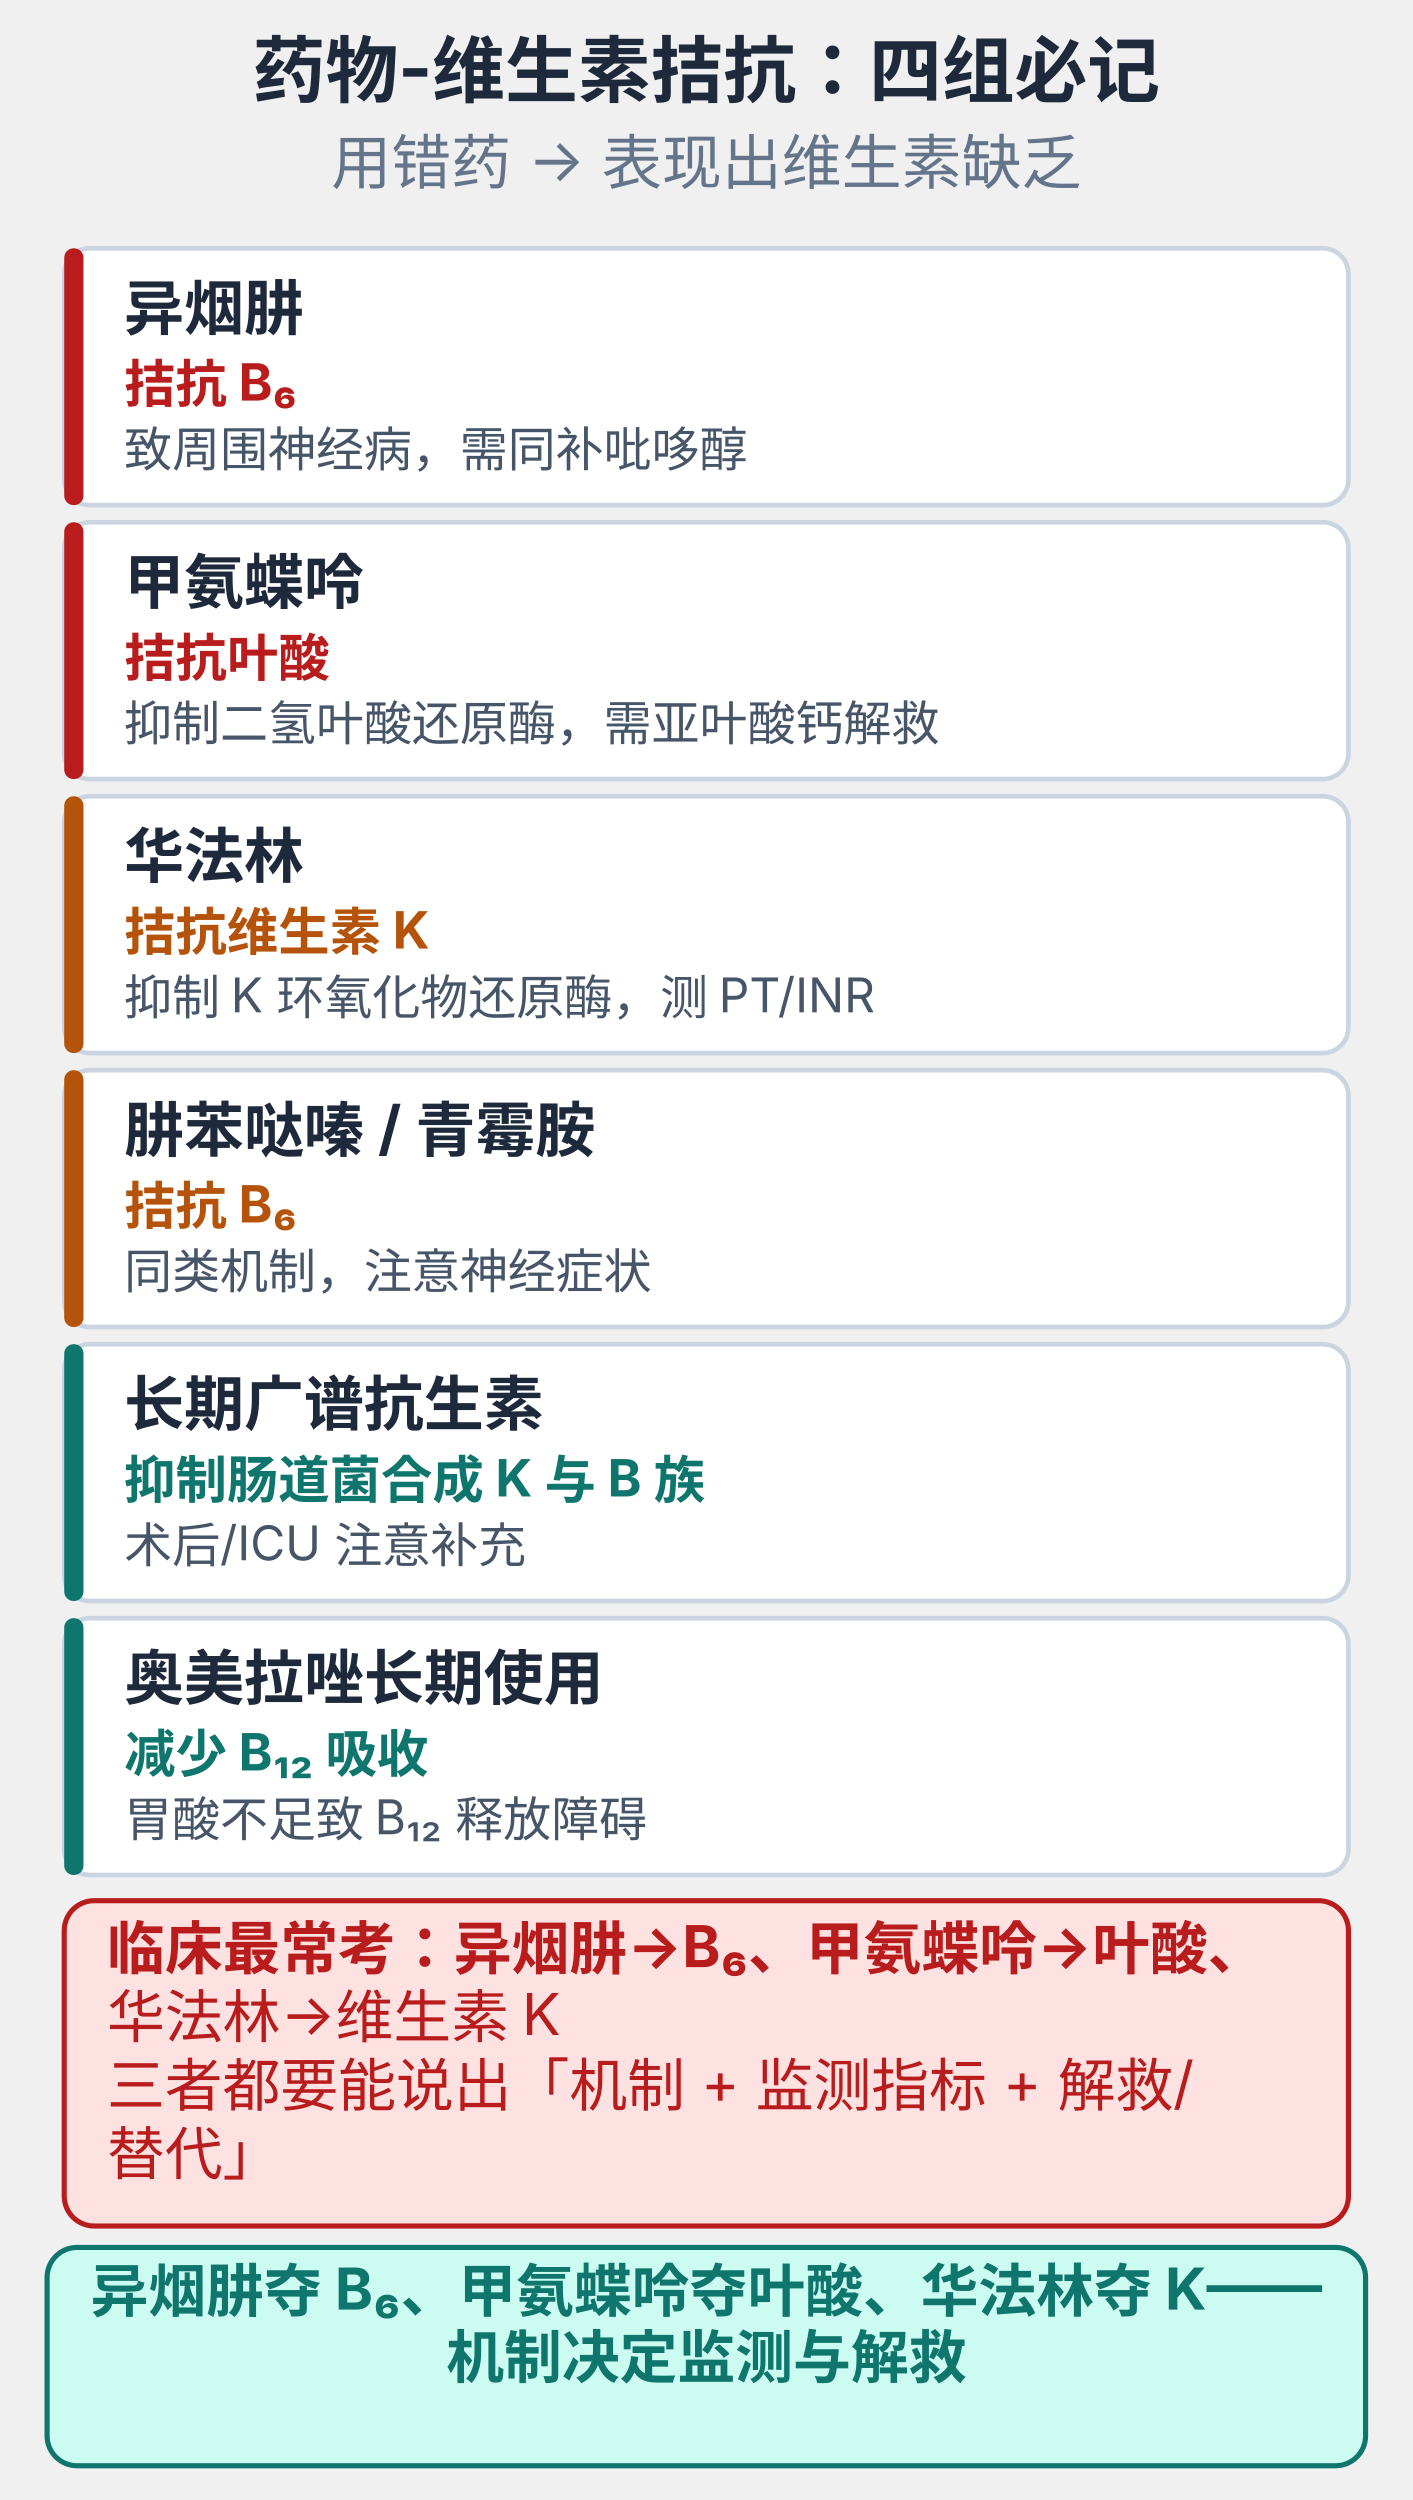
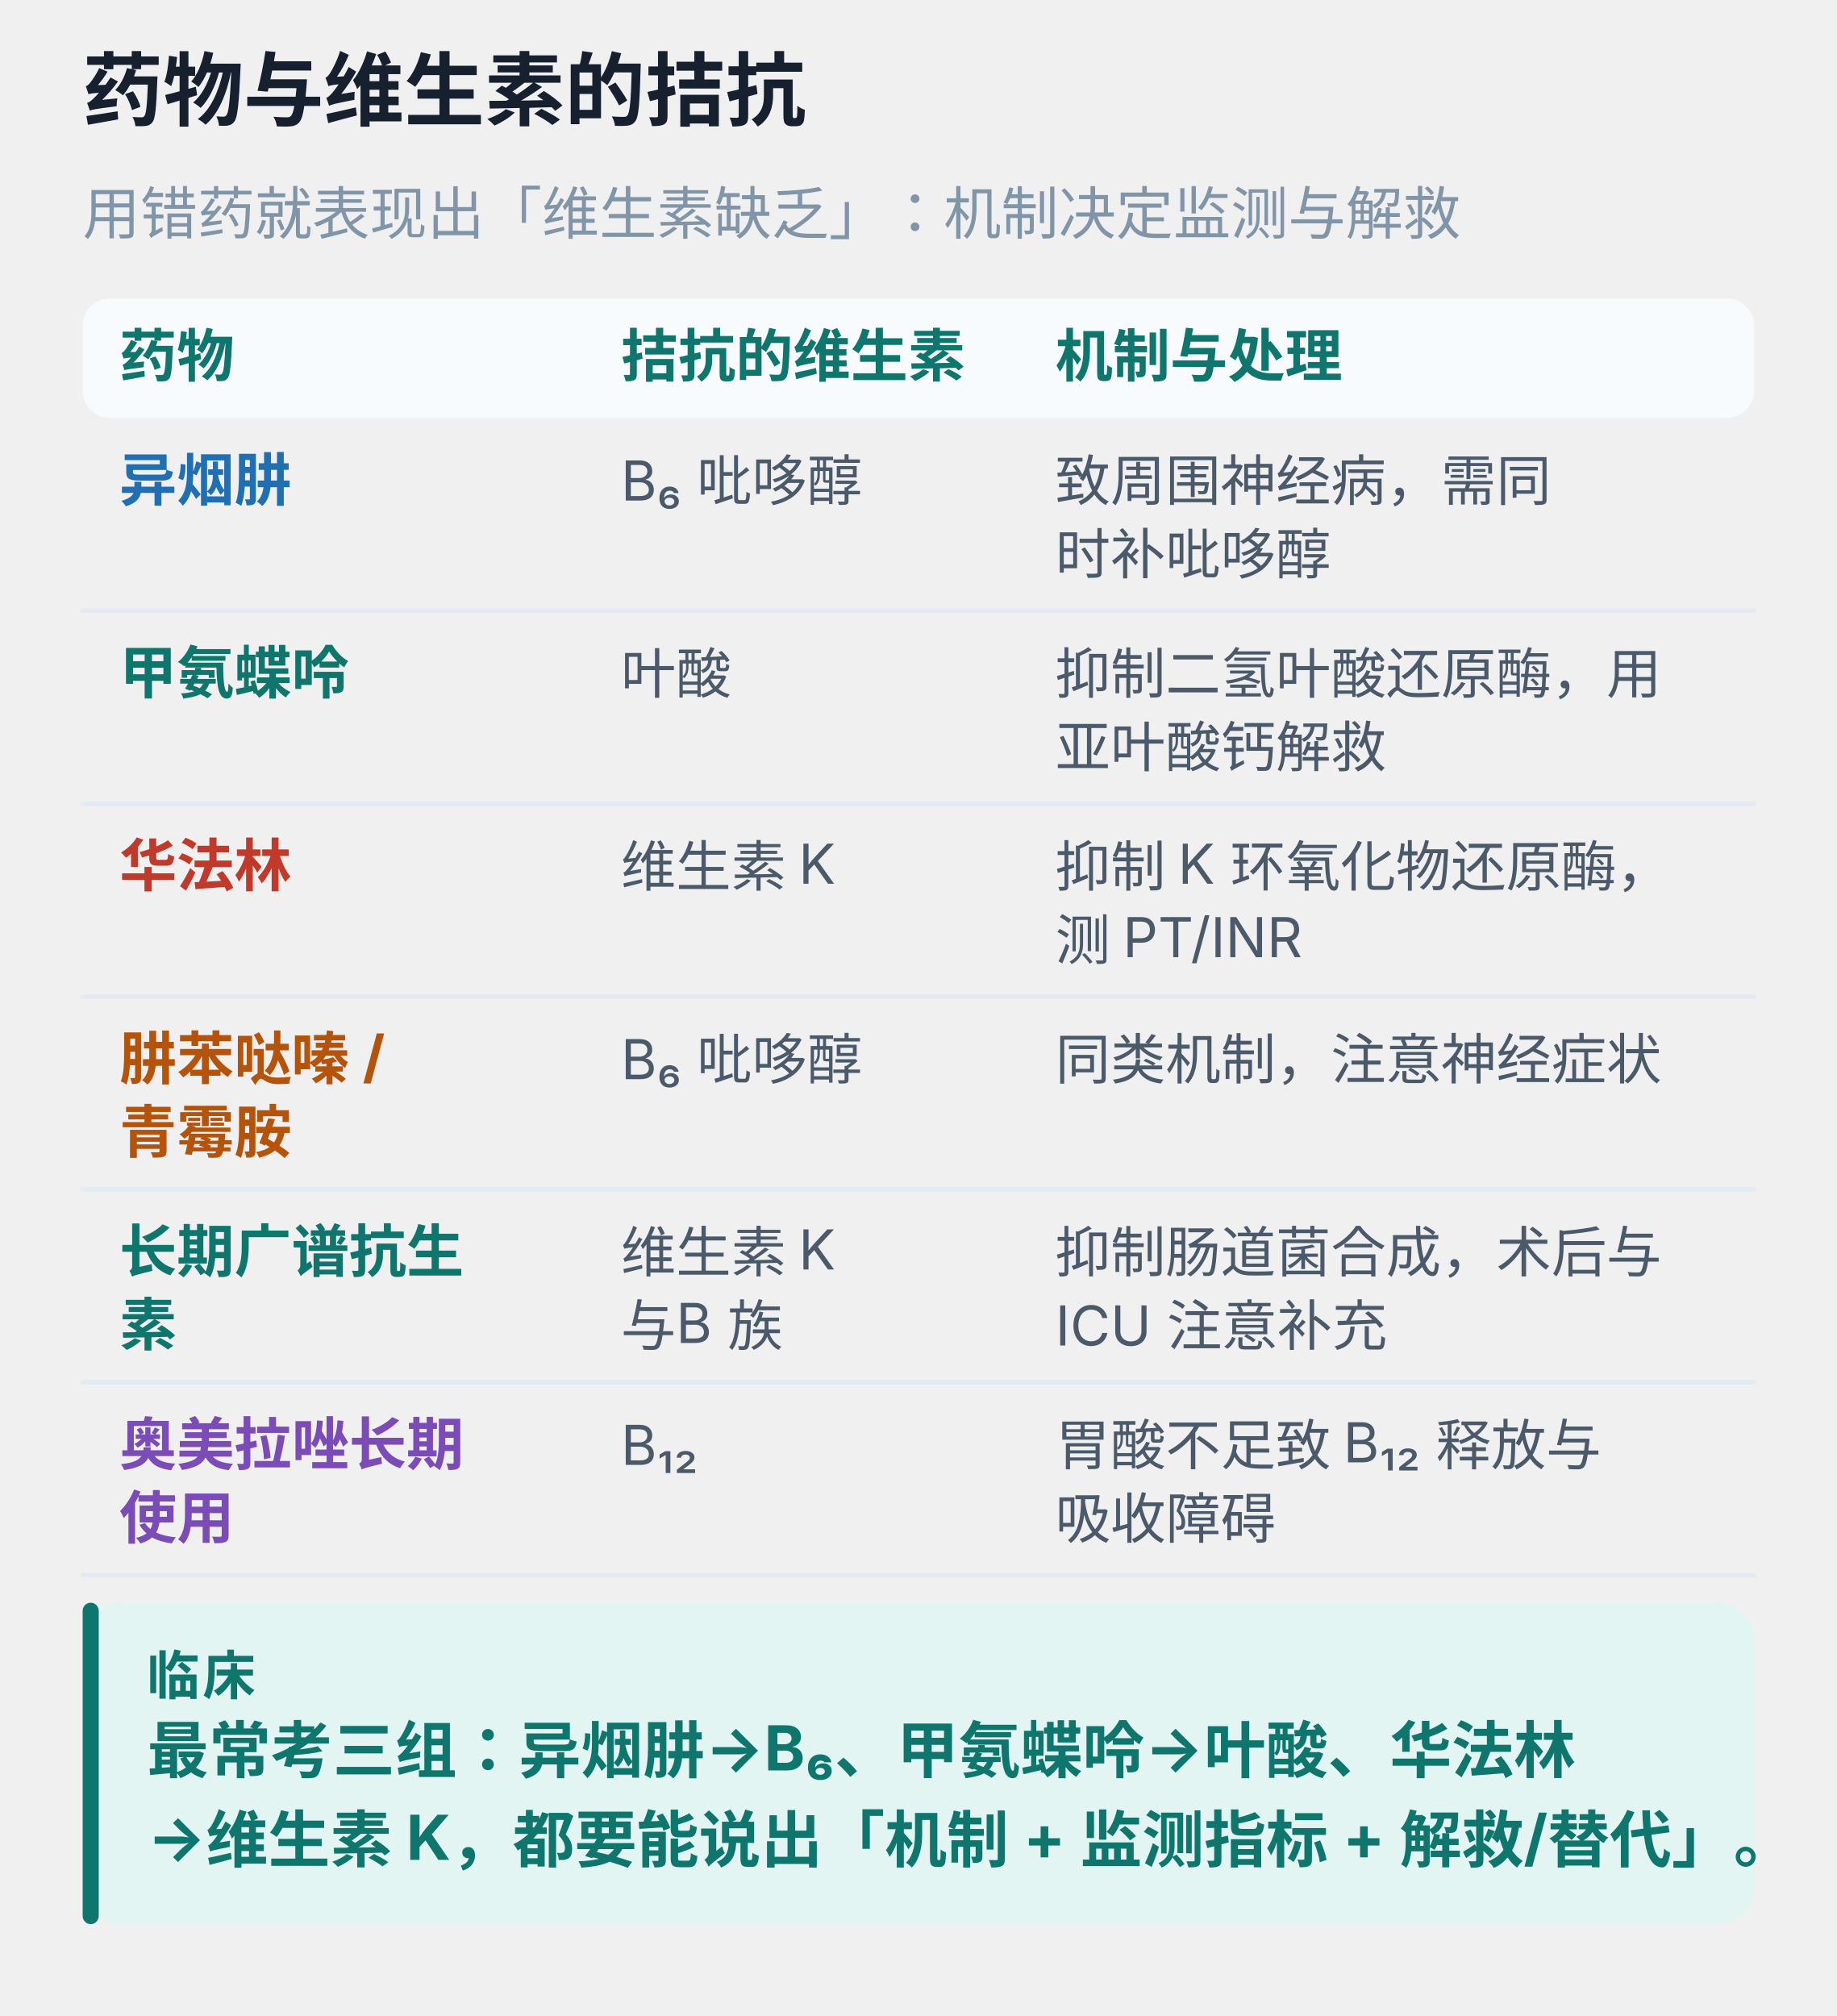
- <svg xmlns="http://www.w3.org/2000/svg" viewBox="0 0 330 584" width="100%" style="max-width:330px;display:block;margin:0 auto;background:#ffffff;border-radius:10px" role="img">
-   <text x="165.0" y="22.6" text-anchor="middle" font-size="17" font-weight="700" fill="#1e293b" font-family="-apple-system,'PingFang SC','Microsoft YaHei',sans-serif">药物-维生素拮抗：四组必记</text>
-   <text x="165.0" y="43.0" text-anchor="middle" font-size="14" font-weight="400" fill="#64748b" font-family="-apple-system,'PingFang SC','Microsoft YaHei',sans-serif">用错药 → 表现出维生素缺乏</text>
-   <rect x="15.0" y="58.0" width="300.0" height="60.0" rx="6" fill="#ffffff" stroke="#cbd5e1" stroke-width="1.1" />
-   <rect x="15.0" y="58.0" width="4.5" height="60.0" rx="2.2" fill="#b91c1c" />
-   <text x="29.0" y="77.0" text-anchor="start" font-size="14" font-weight="700" fill="#1e293b" font-family="-apple-system,'PingFang SC','Microsoft YaHei',sans-serif">异烟肼</text>
-   <text x="29.0" y="94.0" text-anchor="start" font-size="12" font-weight="700" fill="#b91c1c" font-family="-apple-system,'PingFang SC','Microsoft YaHei',sans-serif">拮抗 B₆</text>
-   <text x="29.0" y="109.0" text-anchor="start" font-size="11.2" font-weight="400" fill="#475569" font-family="-apple-system,'PingFang SC','Microsoft YaHei',sans-serif">致周围神经病，需同补吡哆醇</text>
-   <rect x="15.0" y="122.0" width="300.0" height="60.0" rx="6" fill="#ffffff" stroke="#cbd5e1" stroke-width="1.1" />
-   <rect x="15.0" y="122.0" width="4.5" height="60.0" rx="2.2" fill="#b91c1c" />
-   <text x="29.0" y="141.0" text-anchor="start" font-size="14" font-weight="700" fill="#1e293b" font-family="-apple-system,'PingFang SC','Microsoft YaHei',sans-serif">甲氨蝶呤</text>
-   <text x="29.0" y="158.0" text-anchor="start" font-size="12" font-weight="700" fill="#b91c1c" font-family="-apple-system,'PingFang SC','Microsoft YaHei',sans-serif">拮抗叶酸</text>
-   <text x="29.0" y="173.0" text-anchor="start" font-size="11.2" font-weight="400" fill="#475569" font-family="-apple-system,'PingFang SC','Microsoft YaHei',sans-serif">抑制二氢叶酸还原酶，需亚叶酸钙解救</text>
-   <rect x="15.0" y="186.0" width="300.0" height="60.0" rx="6" fill="#ffffff" stroke="#cbd5e1" stroke-width="1.1" />
-   <rect x="15.0" y="186.0" width="4.5" height="60.0" rx="2.2" fill="#b45309" />
-   <text x="29.0" y="205.0" text-anchor="start" font-size="14" font-weight="700" fill="#1e293b" font-family="-apple-system,'PingFang SC','Microsoft YaHei',sans-serif">华法林</text>
-   <text x="29.0" y="222.0" text-anchor="start" font-size="12" font-weight="700" fill="#b45309" font-family="-apple-system,'PingFang SC','Microsoft YaHei',sans-serif">拮抗维生素 K</text>
-   <text x="29.0" y="237.0" text-anchor="start" font-size="11.2" font-weight="400" fill="#475569" font-family="-apple-system,'PingFang SC','Microsoft YaHei',sans-serif">抑制 K 环氧化物还原酶，测 PT/INR</text>
-   <rect x="15.0" y="250.0" width="300.0" height="60.0" rx="6" fill="#ffffff" stroke="#cbd5e1" stroke-width="1.1" />
-   <rect x="15.0" y="250.0" width="4.5" height="60.0" rx="2.2" fill="#b45309" />
-   <text x="29.0" y="269.0" text-anchor="start" font-size="14" font-weight="700" fill="#1e293b" font-family="-apple-system,'PingFang SC','Microsoft YaHei',sans-serif">肼苯哒嗪 / 青霉胺</text>
-   <text x="29.0" y="286.0" text-anchor="start" font-size="12" font-weight="700" fill="#b45309" font-family="-apple-system,'PingFang SC','Microsoft YaHei',sans-serif">拮抗 B₆</text>
-   <text x="29.0" y="301.0" text-anchor="start" font-size="11.2" font-weight="400" fill="#475569" font-family="-apple-system,'PingFang SC','Microsoft YaHei',sans-serif">同类机制，注意神经症状</text>
-   <rect x="15.0" y="314.0" width="300.0" height="60.0" rx="6" fill="#ffffff" stroke="#cbd5e1" stroke-width="1.1" />
-   <rect x="15.0" y="314.0" width="4.5" height="60.0" rx="2.2" fill="#0f766e" />
-   <text x="29.0" y="333.0" text-anchor="start" font-size="14" font-weight="700" fill="#1e293b" font-family="-apple-system,'PingFang SC','Microsoft YaHei',sans-serif">长期广谱抗生素</text>
-   <text x="29.0" y="350.0" text-anchor="start" font-size="12" font-weight="700" fill="#0f766e" font-family="-apple-system,'PingFang SC','Microsoft YaHei',sans-serif">抑制肠道菌合成 K 与 B 族</text>
-   <text x="29.0" y="365.0" text-anchor="start" font-size="11.2" font-weight="400" fill="#475569" font-family="-apple-system,'PingFang SC','Microsoft YaHei',sans-serif">术后/ICU 注意补充</text>
-   <rect x="15.0" y="378.0" width="300.0" height="60.0" rx="6" fill="#ffffff" stroke="#cbd5e1" stroke-width="1.1" />
-   <rect x="15.0" y="378.0" width="4.5" height="60.0" rx="2.2" fill="#0f766e" />
-   <text x="29.0" y="397.0" text-anchor="start" font-size="14" font-weight="700" fill="#1e293b" font-family="-apple-system,'PingFang SC','Microsoft YaHei',sans-serif">奥美拉唑长期使用</text>
-   <text x="29.0" y="414.0" text-anchor="start" font-size="12" font-weight="700" fill="#0f766e" font-family="-apple-system,'PingFang SC','Microsoft YaHei',sans-serif">减少 B₁₂ 吸收</text>
-   <text x="29.0" y="429.0" text-anchor="start" font-size="11.2" font-weight="400" fill="#475569" font-family="-apple-system,'PingFang SC','Microsoft YaHei',sans-serif">胃酸不足致 B₁₂ 释放障碍</text>
-   <rect x="15.0" y="444.0" width="300.0" height="76.0" rx="7" fill="#fee2e2" stroke="#b91c1c" stroke-width="1.2" />
-   <text x="25.0" y="460.0" text-anchor="start" font-size="13.5" font-weight="700" fill="#b91c1c" font-family="-apple-system,'PingFang SC','Microsoft YaHei',sans-serif">临床最常考：异烟肼→B₆、甲氨蝶呤→叶酸、</text>
-   <text x="25.0" y="476.0" text-anchor="start" font-size="13.5" font-weight="400" fill="#b91c1c" font-family="-apple-system,'PingFang SC','Microsoft YaHei',sans-serif">华法林→维生素 K</text>
-   <text x="25.0" y="492.0" text-anchor="start" font-size="13.5" font-weight="400" fill="#b91c1c" font-family="-apple-system,'PingFang SC','Microsoft YaHei',sans-serif">三者都要能说出「机制 + 监测指标 + 解救/</text>
-   <text x="25.0" y="508.0" text-anchor="start" font-size="13.5" font-weight="400" fill="#b91c1c" font-family="-apple-system,'PingFang SC','Microsoft YaHei',sans-serif">替代」</text>
-   <rect x="11.0" y="525.0" width="308.0" height="51.0" rx="7" fill="#ccfbf1" stroke="#0f766e" stroke-width="1.2" />
-   <text x="165.0" y="540.0" text-anchor="middle" font-size="13.5" font-weight="700" fill="#0f766e" font-family="-apple-system,'PingFang SC','Microsoft YaHei',sans-serif">异烟肼夺 B₆、甲氨蝶呤夺叶酸、华法林夺 K——</text>
-   <text x="165.0" y="555.5" text-anchor="middle" font-size="13.5" font-weight="700" fill="#0f766e" font-family="-apple-system,'PingFang SC','Microsoft YaHei',sans-serif">机制决定监测与解救</text>
+ <svg xmlns="http://www.w3.org/2000/svg" viewBox="0 0 400 439" width="100%" style="max-width:400px;display:block;margin:0 auto;background:#ffffff;border-radius:12px" role="img" aria-label="药物与维生素的拮抗">
+   <text x="18.0" y="26.0" font-size="17.5" font-weight="700" fill="#16202e" font-family="-apple-system,BlinkMacSystemFont,'PingFang SC','Microsoft YaHei',sans-serif">药物与维生素的拮抗</text>
+   <text x="18.0" y="51.0" font-size="12.5" font-weight="400" fill="#8095a8" font-family="-apple-system,BlinkMacSystemFont,'PingFang SC','Microsoft YaHei',sans-serif">用错药就表现出「维生素缺乏」：机制决定监测与解救</text>
+   <rect x="18.0" y="65.0" width="364.0" height="26.0" rx="6" fill="#f8fbfd" />
+   <text x="26.0" y="82.0" font-size="12.5" font-weight="700" fill="#0f766e" font-family="-apple-system,BlinkMacSystemFont,'PingFang SC','Microsoft YaHei',sans-serif">药物</text>
+   <text x="135.2" y="82.0" font-size="12.5" font-weight="700" fill="#0f766e" font-family="-apple-system,BlinkMacSystemFont,'PingFang SC','Microsoft YaHei',sans-serif">拮抗的维生素</text>
+   <text x="229.8" y="82.0" font-size="12.5" font-weight="700" fill="#0f766e" font-family="-apple-system,BlinkMacSystemFont,'PingFang SC','Microsoft YaHei',sans-serif">机制与处理</text>
+   <line x1="18.0" y1="133.0" x2="382.0" y2="133.0" stroke="#e3eaf2" stroke-width="1" stroke-linecap="round" />
+   <text x="26.0" y="109.0" font-size="12.5" font-weight="700" fill="#1f6fb2" font-family="-apple-system,BlinkMacSystemFont,'PingFang SC','Microsoft YaHei',sans-serif">异烟肼</text>
+   <text x="135.2" y="109.0" font-size="12" font-weight="400" fill="#4a5a6b" font-family="-apple-system,BlinkMacSystemFont,'PingFang SC','Microsoft YaHei',sans-serif">B₆ 吡哆醇</text>
+   <text x="229.8" y="109.0" font-size="12" font-weight="400" fill="#4a5a6b" font-family="-apple-system,BlinkMacSystemFont,'PingFang SC','Microsoft YaHei',sans-serif">致周围神经病，需同</text>
+   <text x="229.8" y="125.0" font-size="12" font-weight="400" fill="#4a5a6b" font-family="-apple-system,BlinkMacSystemFont,'PingFang SC','Microsoft YaHei',sans-serif">时补吡哆醇</text>
+   <line x1="18.0" y1="175.0" x2="382.0" y2="175.0" stroke="#e3eaf2" stroke-width="1" stroke-linecap="round" />
+   <text x="26.0" y="151.0" font-size="12.5" font-weight="700" fill="#0f766e" font-family="-apple-system,BlinkMacSystemFont,'PingFang SC','Microsoft YaHei',sans-serif">甲氨蝶呤</text>
+   <text x="135.2" y="151.0" font-size="12" font-weight="400" fill="#4a5a6b" font-family="-apple-system,BlinkMacSystemFont,'PingFang SC','Microsoft YaHei',sans-serif">叶酸</text>
+   <text x="229.8" y="151.0" font-size="12" font-weight="400" fill="#4a5a6b" font-family="-apple-system,BlinkMacSystemFont,'PingFang SC','Microsoft YaHei',sans-serif">抑制二氢叶酸还原酶，用</text>
+   <text x="229.8" y="167.0" font-size="12" font-weight="400" fill="#4a5a6b" font-family="-apple-system,BlinkMacSystemFont,'PingFang SC','Microsoft YaHei',sans-serif">亚叶酸钙解救</text>
+   <line x1="18.0" y1="217.0" x2="382.0" y2="217.0" stroke="#e3eaf2" stroke-width="1" stroke-linecap="round" />
+   <text x="26.0" y="193.0" font-size="12.5" font-weight="700" fill="#c0392b" font-family="-apple-system,BlinkMacSystemFont,'PingFang SC','Microsoft YaHei',sans-serif">华法林</text>
+   <text x="135.2" y="193.0" font-size="12" font-weight="400" fill="#4a5a6b" font-family="-apple-system,BlinkMacSystemFont,'PingFang SC','Microsoft YaHei',sans-serif">维生素 K</text>
+   <text x="229.8" y="193.0" font-size="12" font-weight="400" fill="#4a5a6b" font-family="-apple-system,BlinkMacSystemFont,'PingFang SC','Microsoft YaHei',sans-serif">抑制 K 环氧化物还原酶，</text>
+   <text x="229.8" y="209.0" font-size="12" font-weight="400" fill="#4a5a6b" font-family="-apple-system,BlinkMacSystemFont,'PingFang SC','Microsoft YaHei',sans-serif">测 PT/INR</text>
+   <line x1="18.0" y1="259.0" x2="382.0" y2="259.0" stroke="#e3eaf2" stroke-width="1" stroke-linecap="round" />
+   <text x="26.0" y="235.0" font-size="12.5" font-weight="700" fill="#b45309" font-family="-apple-system,BlinkMacSystemFont,'PingFang SC','Microsoft YaHei',sans-serif">肼苯哒嗪 /</text>
+   <text x="26.0" y="251.0" font-size="12.5" font-weight="700" fill="#b45309" font-family="-apple-system,BlinkMacSystemFont,'PingFang SC','Microsoft YaHei',sans-serif">青霉胺</text>
+   <text x="135.2" y="235.0" font-size="12" font-weight="400" fill="#4a5a6b" font-family="-apple-system,BlinkMacSystemFont,'PingFang SC','Microsoft YaHei',sans-serif">B₆ 吡哆醇</text>
+   <text x="229.8" y="235.0" font-size="12" font-weight="400" fill="#4a5a6b" font-family="-apple-system,BlinkMacSystemFont,'PingFang SC','Microsoft YaHei',sans-serif">同类机制，注意神经症状</text>
+   <line x1="18.0" y1="301.0" x2="382.0" y2="301.0" stroke="#e3eaf2" stroke-width="1" stroke-linecap="round" />
+   <text x="26.0" y="277.0" font-size="12.5" font-weight="700" fill="#0f766e" font-family="-apple-system,BlinkMacSystemFont,'PingFang SC','Microsoft YaHei',sans-serif">长期广谱抗生</text>
+   <text x="26.0" y="293.0" font-size="12.5" font-weight="700" fill="#0f766e" font-family="-apple-system,BlinkMacSystemFont,'PingFang SC','Microsoft YaHei',sans-serif">素</text>
+   <text x="135.2" y="277.0" font-size="12" font-weight="400" fill="#4a5a6b" font-family="-apple-system,BlinkMacSystemFont,'PingFang SC','Microsoft YaHei',sans-serif">维生素 K</text>
+   <text x="135.2" y="293.0" font-size="12" font-weight="400" fill="#4a5a6b" font-family="-apple-system,BlinkMacSystemFont,'PingFang SC','Microsoft YaHei',sans-serif"> 与B 族</text>
+   <text x="229.8" y="277.0" font-size="12" font-weight="400" fill="#4a5a6b" font-family="-apple-system,BlinkMacSystemFont,'PingFang SC','Microsoft YaHei',sans-serif">抑制肠道菌合成，术后与</text>
+   <text x="229.8" y="293.0" font-size="12" font-weight="400" fill="#4a5a6b" font-family="-apple-system,BlinkMacSystemFont,'PingFang SC','Microsoft YaHei',sans-serif">ICU 注意补充</text>
+   <line x1="18.0" y1="343.0" x2="382.0" y2="343.0" stroke="#e3eaf2" stroke-width="1" stroke-linecap="round" />
+   <text x="26.0" y="319.0" font-size="12.5" font-weight="700" fill="#7b4bb7" font-family="-apple-system,BlinkMacSystemFont,'PingFang SC','Microsoft YaHei',sans-serif">奥美拉唑长期</text>
+   <text x="26.0" y="335.0" font-size="12.5" font-weight="700" fill="#7b4bb7" font-family="-apple-system,BlinkMacSystemFont,'PingFang SC','Microsoft YaHei',sans-serif">使用</text>
+   <text x="135.2" y="319.0" font-size="12" font-weight="400" fill="#4a5a6b" font-family="-apple-system,BlinkMacSystemFont,'PingFang SC','Microsoft YaHei',sans-serif">B₁₂</text>
+   <text x="229.8" y="319.0" font-size="12" font-weight="400" fill="#4a5a6b" font-family="-apple-system,BlinkMacSystemFont,'PingFang SC','Microsoft YaHei',sans-serif">胃酸不足致 B₁₂ 释放与</text>
+   <text x="229.8" y="335.0" font-size="12" font-weight="400" fill="#4a5a6b" font-family="-apple-system,BlinkMacSystemFont,'PingFang SC','Microsoft YaHei',sans-serif">吸收障碍</text>
+   <rect x="18.0" y="349.0" width="364.0" height="70.0" rx="8" fill="#e2f5f2" />
+   <rect x="18.0" y="349.0" width="3.5" height="70.0" rx="1.8" fill="#0f766e" />
+   <text x="32.0" y="369.0" font-size="11.5" font-weight="700" fill="#0f766e" letter-spacing="0.6" font-family="-apple-system,BlinkMacSystemFont,'PingFang SC','Microsoft YaHei',sans-serif">临床</text>
+   <text x="32.0" y="386.0" font-size="13.5" font-weight="700" fill="#0f766e" font-family="-apple-system,BlinkMacSystemFont,'PingFang SC','Microsoft YaHei',sans-serif">最常考三组：异烟肼→B₆、甲氨蝶呤→叶酸、华法林</text>
+   <text x="32.0" y="405.0" font-size="13.5" font-weight="700" fill="#0f766e" font-family="-apple-system,BlinkMacSystemFont,'PingFang SC','Microsoft YaHei',sans-serif">→维生素 K，都要能说出「机制 + 监测指标 + 解救/替代」。</text>
</svg>
